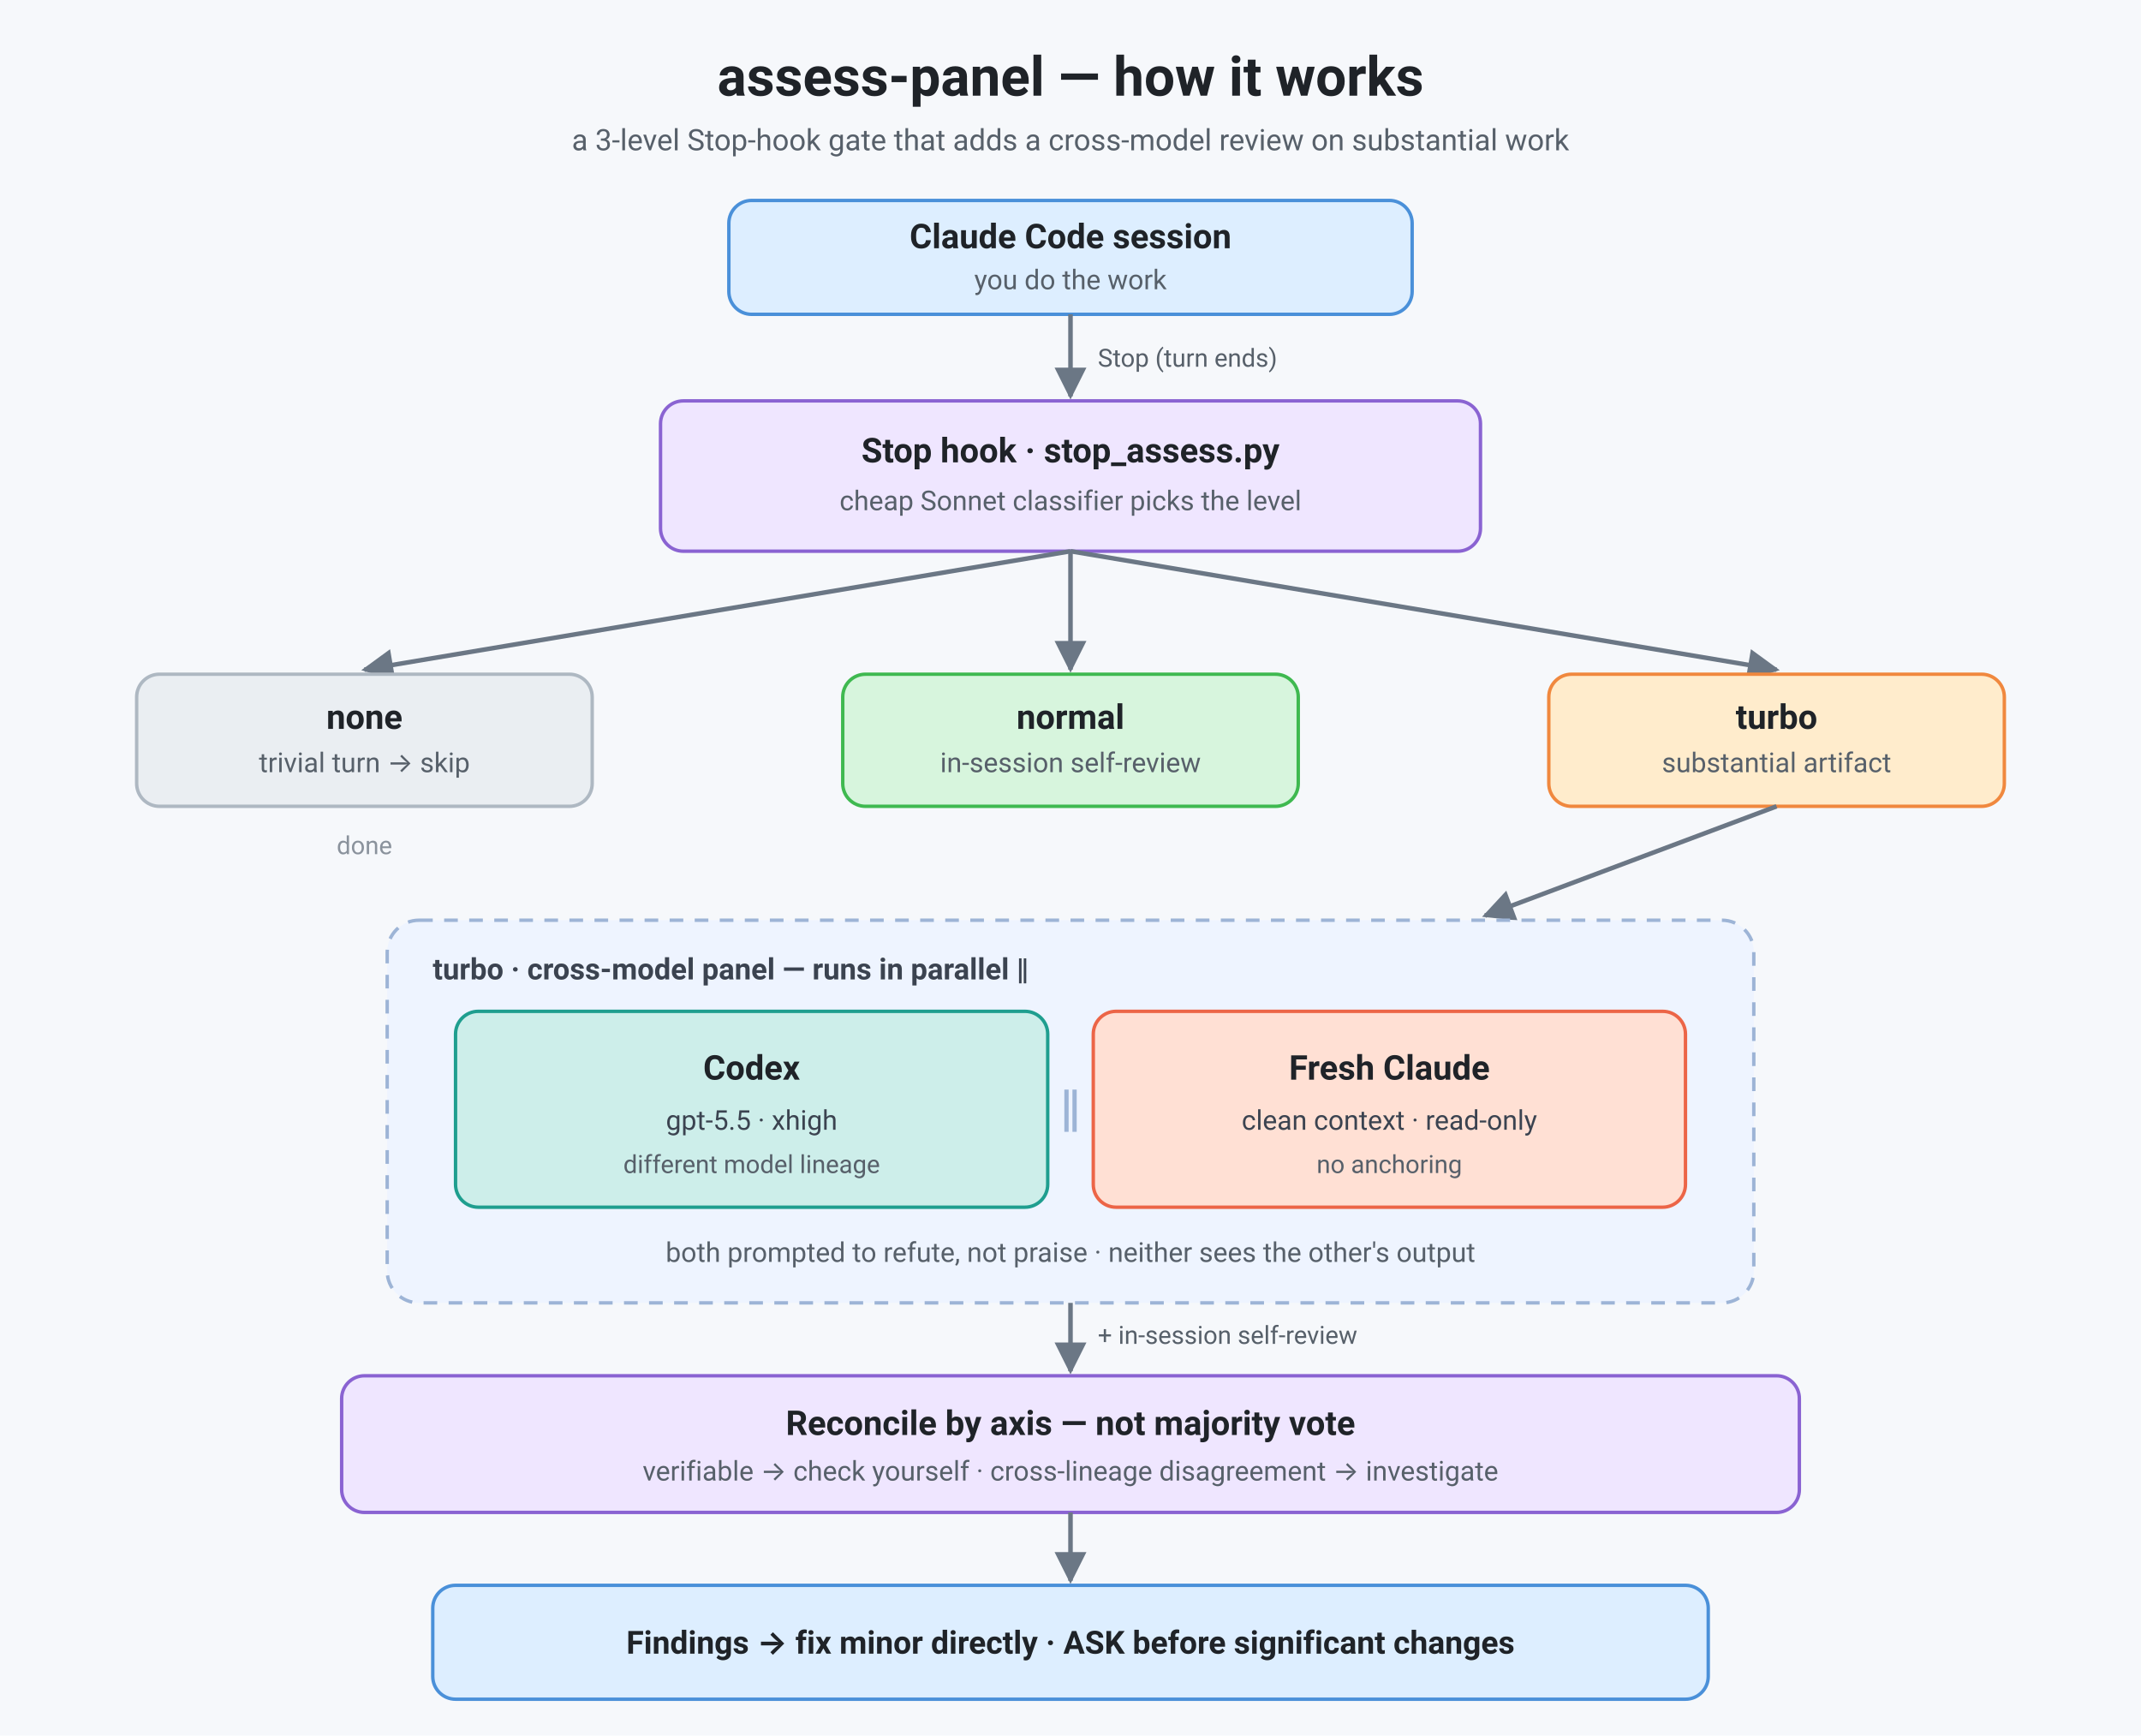
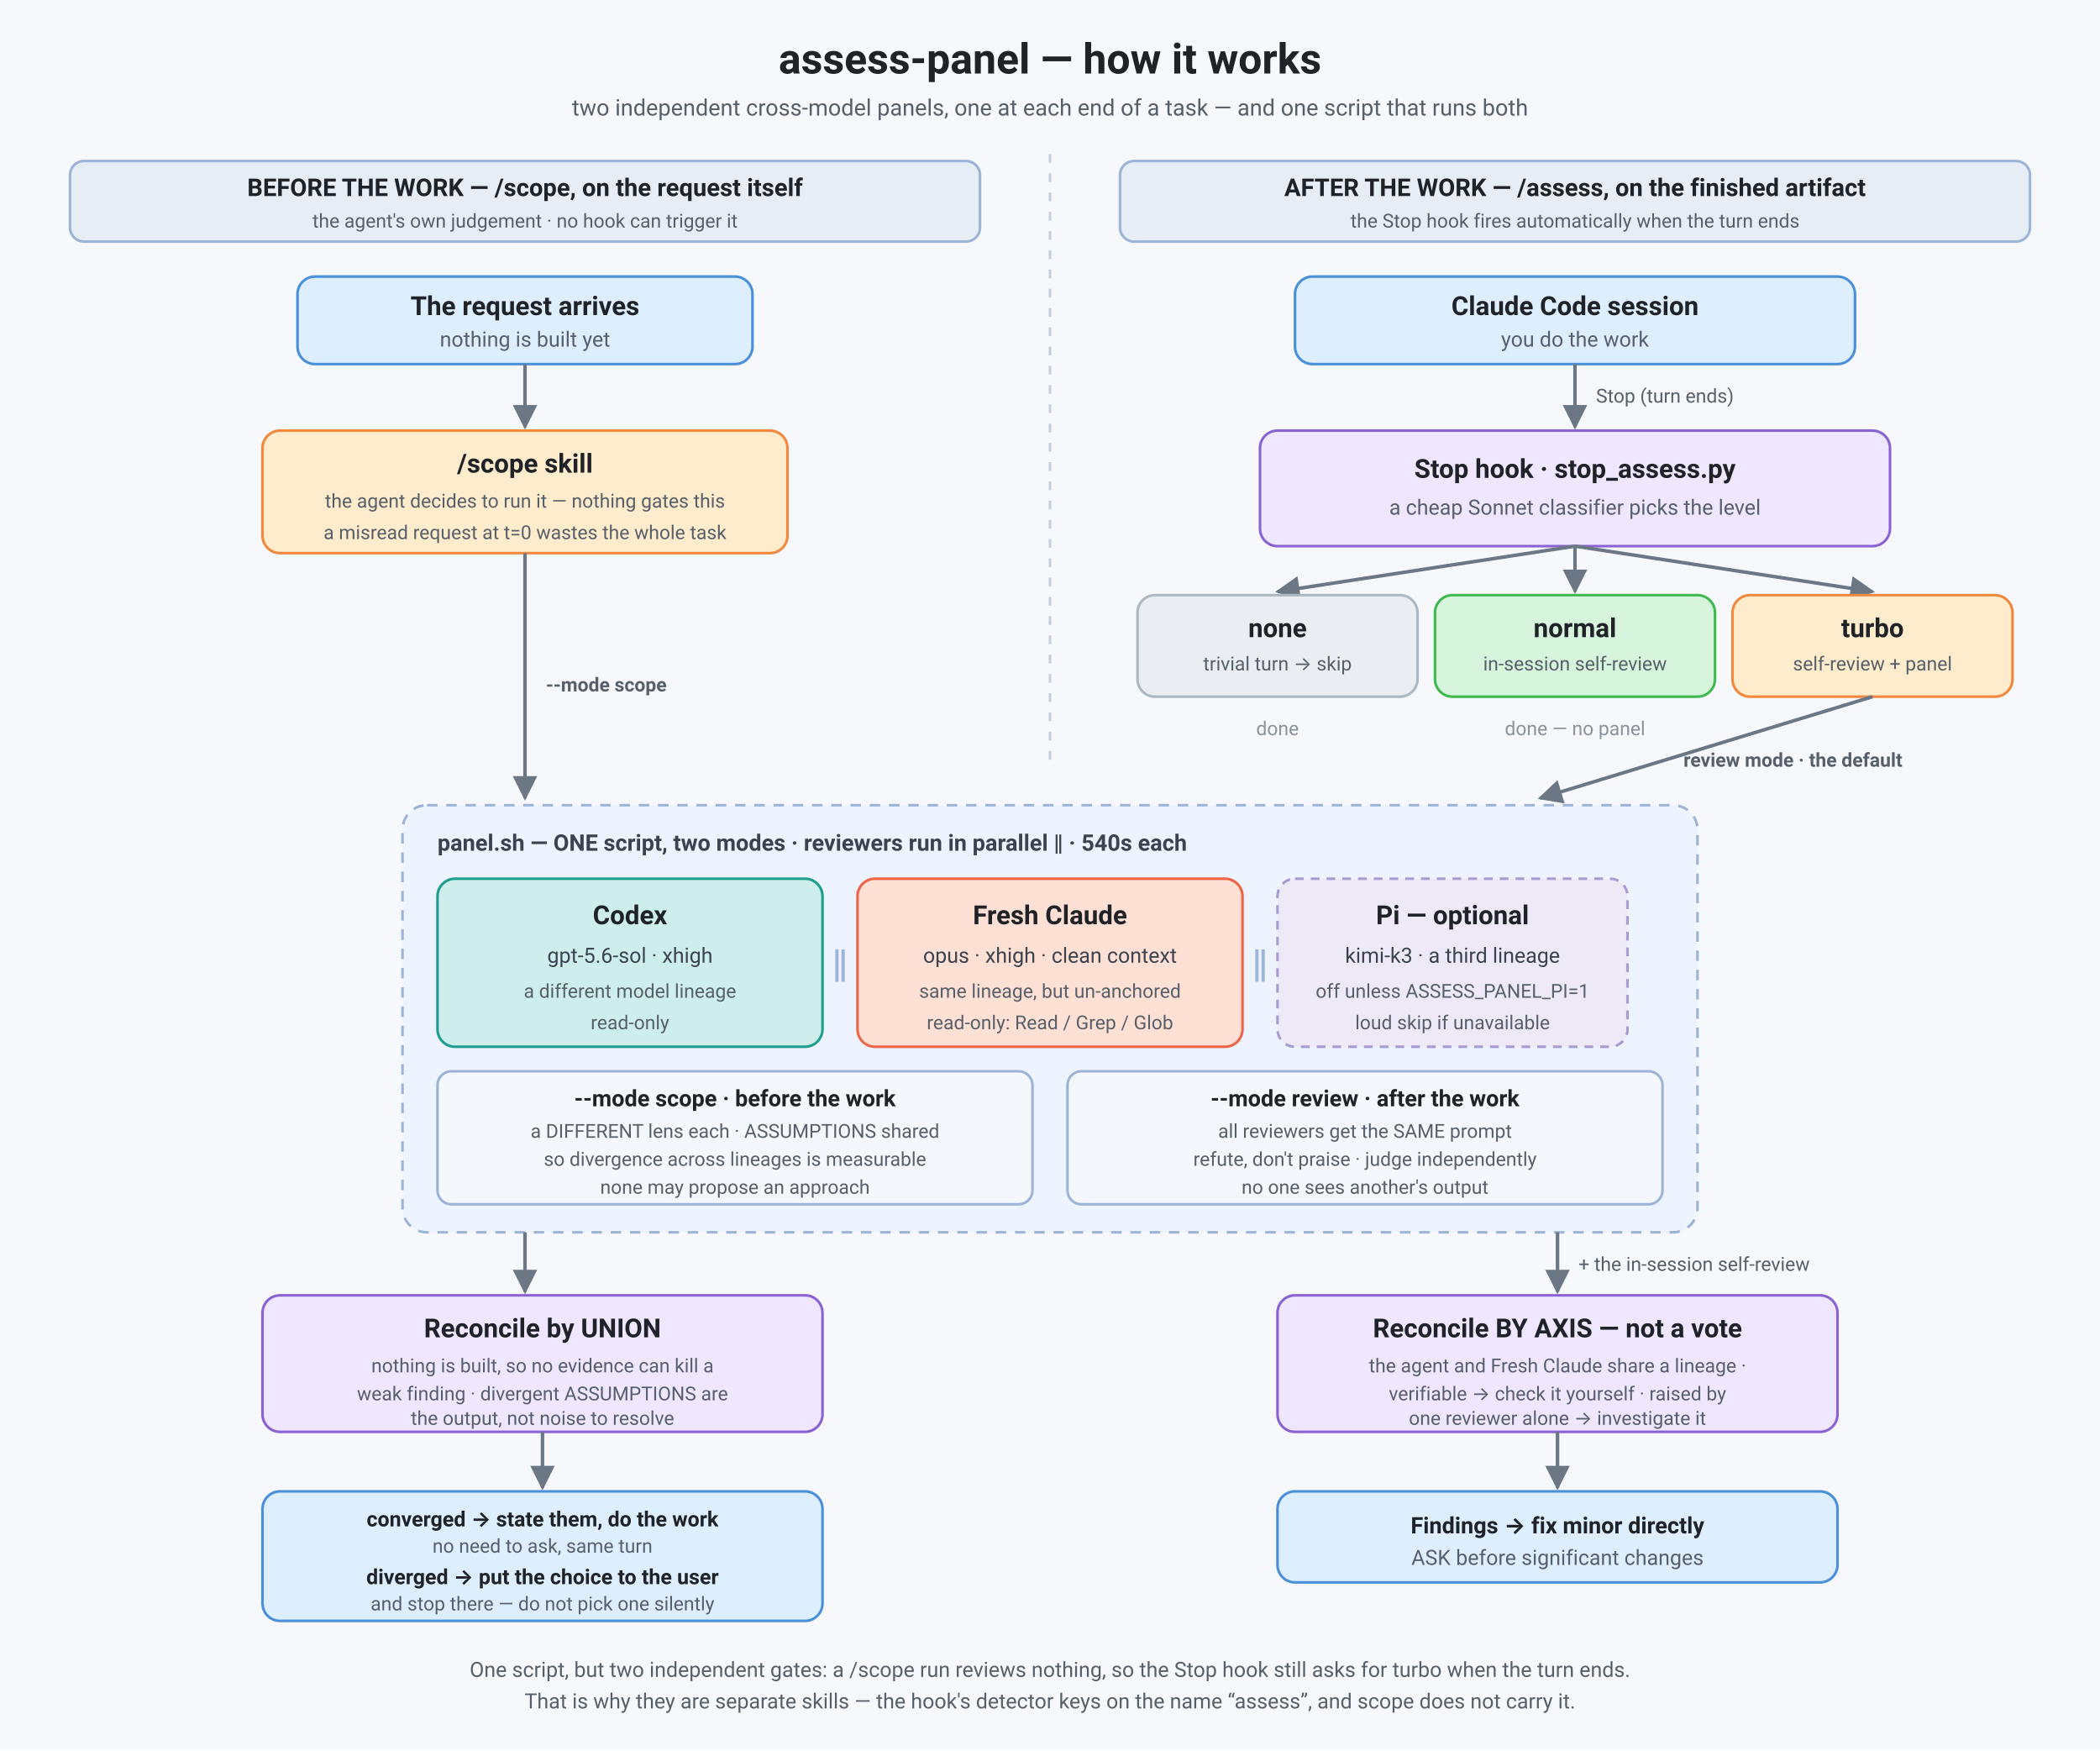
- <svg xmlns="http://www.w3.org/2000/svg" viewBox="0 0 940 762" font-family="system-ui, -apple-system, 'Segoe UI', Roboto, sans-serif">
+ <svg xmlns="http://www.w3.org/2000/svg" viewBox="0 0 1200 1000" font-family="system-ui, -apple-system, 'Segoe UI', Roboto, sans-serif">
  <defs>
    <marker id="arrow" viewBox="0 0 10 10" refX="9" refY="5" markerWidth="7" markerHeight="7" orient="auto-start-reverse">
      <path d="M0,0 L10,5 L0,10 z" fill="#6b7785" />
    </marker>
  </defs>
-   <rect x="0" y="0" width="940" height="762" fill="#f6f8fb" />
-   <text x="470" y="42" text-anchor="middle" font-size="24" font-weight="700" fill="#1f2328">assess-panel — how it works</text>
-   <text x="470" y="66" text-anchor="middle" font-size="13" fill="#57606a">a 3-level Stop-hook gate that adds a cross-model review on substantial work</text>
-   <rect x="320" y="88" width="300" height="50" rx="10" fill="#ddeeff" stroke="#4a90d9" stroke-width="1.5" />
-   <text x="470" y="109" text-anchor="middle" font-size="15" font-weight="700" fill="#1f2328">Claude Code session</text>
-   <text x="470" y="127" text-anchor="middle" font-size="12" fill="#57606a">you do the work</text>
-   <line x1="470" y1="138" x2="470" y2="174" stroke="#6b7785" stroke-width="2" marker-end="url(#arrow)" />
-   <text x="482" y="161" font-size="11" fill="#57606a">Stop (turn ends)</text>
-   <rect x="290" y="176" width="360" height="66" rx="10" fill="#efe6ff" stroke="#8a63d2" stroke-width="1.5" />
-   <text x="470" y="203" text-anchor="middle" font-size="15" font-weight="700" fill="#1f2328">Stop hook · stop_assess.py</text>
-   <text x="470" y="224" text-anchor="middle" font-size="12" fill="#57606a">cheap Sonnet classifier picks the level</text>
-   <line x1="470" y1="242" x2="160" y2="294" stroke="#6b7785" stroke-width="2" marker-end="url(#arrow)" />
-   <line x1="470" y1="242" x2="470" y2="294" stroke="#6b7785" stroke-width="2" marker-end="url(#arrow)" />
-   <line x1="470" y1="242" x2="780" y2="294" stroke="#6b7785" stroke-width="2" marker-end="url(#arrow)" />
-   <rect x="60" y="296" width="200" height="58" rx="10" fill="#eaeef2" stroke="#aeb8c2" stroke-width="1.5" />
-   <text x="160" y="320" text-anchor="middle" font-size="15" font-weight="700" fill="#1f2328">none</text>
-   <text x="160" y="339" text-anchor="middle" font-size="12" fill="#57606a">trivial turn → skip</text>
-   <text x="160" y="375" text-anchor="middle" font-size="11" fill="#8a929c">done</text>
-   <rect x="370" y="296" width="200" height="58" rx="10" fill="#d7f5dd" stroke="#3fb950" stroke-width="1.5" />
-   <text x="470" y="320" text-anchor="middle" font-size="15" font-weight="700" fill="#1f2328">normal</text>
-   <text x="470" y="339" text-anchor="middle" font-size="12" fill="#57606a">in-session self-review</text>
-   <rect x="680" y="296" width="200" height="58" rx="10" fill="#ffeccc" stroke="#f0883e" stroke-width="1.5" />
-   <text x="780" y="320" text-anchor="middle" font-size="15" font-weight="700" fill="#1f2328">turbo</text>
-   <text x="780" y="339" text-anchor="middle" font-size="12" fill="#57606a">substantial artifact</text>
-   <line x1="780" y1="354" x2="652" y2="402" stroke="#6b7785" stroke-width="2" marker-end="url(#arrow)" />
-   <rect x="170" y="404" width="600" height="168" rx="14" fill="#eef4ff" stroke="#9db4d6" stroke-width="1.5" stroke-dasharray="6 5" />
-   <text x="190" y="430" font-size="13" font-weight="700" fill="#3b4350">turbo · cross-model panel — runs in parallel ‖</text>
-   <rect x="200" y="444" width="260" height="86" rx="10" fill="#cdeeea" stroke="#1f9e8f" stroke-width="1.5" />
-   <text x="330" y="474" text-anchor="middle" font-size="15" font-weight="700" fill="#1f2328">Codex</text>
-   <text x="330" y="496" text-anchor="middle" font-size="12" fill="#3b4350">gpt-5.5 · xhigh</text>
-   <text x="330" y="515" text-anchor="middle" font-size="11" fill="#57606a">different model lineage</text>
-   <text x="470" y="494" text-anchor="middle" font-size="22" font-weight="700" fill="#9db4d6">‖</text>
-   <rect x="480" y="444" width="260" height="86" rx="10" fill="#ffe0d4" stroke="#ec6547" stroke-width="1.5" />
-   <text x="610" y="474" text-anchor="middle" font-size="15" font-weight="700" fill="#1f2328">Fresh Claude</text>
-   <text x="610" y="496" text-anchor="middle" font-size="12" fill="#3b4350">clean context · read-only</text>
-   <text x="610" y="515" text-anchor="middle" font-size="11" fill="#57606a">no anchoring</text>
-   <text x="470" y="554" text-anchor="middle" font-size="12" fill="#57606a">both prompted to refute, not praise · neither sees the other's output</text>
-   <line x1="470" y1="572" x2="470" y2="602" stroke="#6b7785" stroke-width="2" marker-end="url(#arrow)" />
-   <text x="482" y="590" font-size="11" fill="#57606a">+ in-session self-review</text>
-   <rect x="150" y="604" width="640" height="60" rx="10" fill="#efe6ff" stroke="#8a63d2" stroke-width="1.5" />
-   <text x="470" y="630" text-anchor="middle" font-size="15" font-weight="700" fill="#1f2328">Reconcile by axis — not majority vote</text>
-   <text x="470" y="650" text-anchor="middle" font-size="12" fill="#57606a">verifiable → check yourself · cross-lineage disagreement → investigate</text>
-   <line x1="470" y1="664" x2="470" y2="694" stroke="#6b7785" stroke-width="2" marker-end="url(#arrow)" />
-   <rect x="190" y="696" width="560" height="50" rx="10" fill="#ddeeff" stroke="#4a90d9" stroke-width="1.5" />
-   <text x="470" y="726" text-anchor="middle" font-size="14" font-weight="700" fill="#1f2328">Findings → fix minor directly · ASK before significant changes</text>
+   <rect x="0" y="0" width="1200" height="1000" fill="#f6f8fb" />
+   <text x="600" y="42" text-anchor="middle" font-size="24" font-weight="700" fill="#1f2328">assess-panel — how it works</text>
+   <text x="600" y="66" text-anchor="middle" font-size="13" fill="#57606a">two independent cross-model panels, one at each end of a task — and one script that runs both</text>
+   <line x1="600" y1="88" x2="600" y2="440" stroke="#c7d0da" stroke-width="1.5" stroke-dasharray="5 6" />
+   <rect x="40" y="92" width="520" height="46" rx="8" fill="#e7edf4" stroke="#9db4d6" stroke-width="1.5" />
+   <text x="300" y="112" text-anchor="middle" font-size="14" font-weight="700" fill="#1f2328">BEFORE THE WORK — /scope, on the request itself</text>
+   <text x="300" y="130" text-anchor="middle" font-size="11" fill="#57606a">the agent's own judgement · no hook can trigger it</text>
+   <rect x="640" y="92" width="520" height="46" rx="8" fill="#e7edf4" stroke="#9db4d6" stroke-width="1.5" />
+   <text x="900" y="112" text-anchor="middle" font-size="14" font-weight="700" fill="#1f2328">AFTER THE WORK — /assess, on the finished artifact</text>
+   <text x="900" y="130" text-anchor="middle" font-size="11" fill="#57606a">the Stop hook fires automatically when the turn ends</text>
+   <rect x="170" y="158" width="260" height="50" rx="10" fill="#ddeeff" stroke="#4a90d9" stroke-width="1.5" />
+   <text x="300" y="180" text-anchor="middle" font-size="15" font-weight="700" fill="#1f2328">The request arrives</text>
+   <text x="300" y="198" text-anchor="middle" font-size="12" fill="#57606a">nothing is built yet</text>
+   <line x1="300" y1="208" x2="300" y2="244" stroke="#6b7785" stroke-width="2" marker-end="url(#arrow)" />
+   <rect x="150" y="246" width="300" height="70" rx="10" fill="#ffeccc" stroke="#f0883e" stroke-width="1.5" />
+   <text x="300" y="270" text-anchor="middle" font-size="15" font-weight="700" fill="#1f2328">/scope skill</text>
+   <text x="300" y="290" text-anchor="middle" font-size="11" fill="#57606a">the agent decides to run it — nothing gates this</text>
+   <text x="300" y="308" text-anchor="middle" font-size="11" fill="#57606a">a misread request at t=0 wastes the whole task</text>
+   <line x1="300" y1="316" x2="300" y2="456" stroke="#6b7785" stroke-width="2" marker-end="url(#arrow)" />
+   <text x="312" y="395" font-size="11" font-weight="700" fill="#57606a">--mode scope</text>
+   <rect x="740" y="158" width="320" height="50" rx="10" fill="#ddeeff" stroke="#4a90d9" stroke-width="1.5" />
+   <text x="900" y="180" text-anchor="middle" font-size="15" font-weight="700" fill="#1f2328">Claude Code session</text>
+   <text x="900" y="198" text-anchor="middle" font-size="12" fill="#57606a">you do the work</text>
+   <line x1="900" y1="208" x2="900" y2="244" stroke="#6b7785" stroke-width="2" marker-end="url(#arrow)" />
+   <text x="912" y="230" font-size="11" fill="#57606a">Stop (turn ends)</text>
+   <rect x="720" y="246" width="360" height="66" rx="10" fill="#efe6ff" stroke="#8a63d2" stroke-width="1.5" />
+   <text x="900" y="273" text-anchor="middle" font-size="15" font-weight="700" fill="#1f2328">Stop hook · stop_assess.py</text>
+   <text x="900" y="294" text-anchor="middle" font-size="12" fill="#57606a">a cheap Sonnet classifier picks the level</text>
+   <line x1="900" y1="312" x2="730" y2="338" stroke="#6b7785" stroke-width="2" marker-end="url(#arrow)" />
+   <line x1="900" y1="312" x2="900" y2="338" stroke="#6b7785" stroke-width="2" marker-end="url(#arrow)" />
+   <line x1="900" y1="312" x2="1070" y2="338" stroke="#6b7785" stroke-width="2" marker-end="url(#arrow)" />
+   <rect x="650" y="340" width="160" height="58" rx="10" fill="#eaeef2" stroke="#aeb8c2" stroke-width="1.5" />
+   <text x="730" y="364" text-anchor="middle" font-size="15" font-weight="700" fill="#1f2328">none</text>
+   <text x="730" y="383" text-anchor="middle" font-size="11" fill="#57606a">trivial turn → skip</text>
+   <text x="730" y="420" text-anchor="middle" font-size="11" fill="#8a929c">done</text>
+   <rect x="820" y="340" width="160" height="58" rx="10" fill="#d7f5dd" stroke="#3fb950" stroke-width="1.5" />
+   <text x="900" y="364" text-anchor="middle" font-size="15" font-weight="700" fill="#1f2328">normal</text>
+   <text x="900" y="383" text-anchor="middle" font-size="11" fill="#57606a">in-session self-review</text>
+   <text x="900" y="420" text-anchor="middle" font-size="11" fill="#8a929c">done — no panel</text>
+   <rect x="990" y="340" width="160" height="58" rx="10" fill="#ffeccc" stroke="#f0883e" stroke-width="1.5" />
+   <text x="1070" y="364" text-anchor="middle" font-size="15" font-weight="700" fill="#1f2328">turbo</text>
+   <text x="1070" y="383" text-anchor="middle" font-size="11" fill="#57606a">self-review + panel</text>
+   <line x1="1070" y1="398" x2="880" y2="456" stroke="#6b7785" stroke-width="2" marker-end="url(#arrow)" />
+   <text x="962" y="438" font-size="11" font-weight="700" fill="#57606a">review mode · the default</text>
+   <rect x="230" y="460" width="740" height="244" rx="14" fill="#eef4ff" stroke="#9db4d6" stroke-width="1.5" stroke-dasharray="6 5" />
+   <text x="250" y="486" font-size="13" font-weight="700" fill="#3b4350">panel.sh — ONE script, two modes · reviewers run in parallel ‖ · 540s each</text>
+   <rect x="250" y="502" width="220" height="96" rx="10" fill="#cdeeea" stroke="#1f9e8f" stroke-width="1.5" />
+   <text x="360" y="528" text-anchor="middle" font-size="15" font-weight="700" fill="#1f2328">Codex</text>
+   <text x="360" y="550" text-anchor="middle" font-size="12" fill="#3b4350">gpt-5.6-sol · xhigh</text>
+   <text x="360" y="570" text-anchor="middle" font-size="11" fill="#57606a">a different model lineage</text>
+   <text x="360" y="588" text-anchor="middle" font-size="11" fill="#57606a">read-only</text>
+   <text x="480" y="558" text-anchor="middle" font-size="22" font-weight="700" fill="#9db4d6">‖</text>
+   <rect x="490" y="502" width="220" height="96" rx="10" fill="#ffe0d4" stroke="#ec6547" stroke-width="1.5" />
+   <text x="600" y="528" text-anchor="middle" font-size="15" font-weight="700" fill="#1f2328">Fresh Claude</text>
+   <text x="600" y="550" text-anchor="middle" font-size="12" fill="#3b4350">opus · xhigh · clean context</text>
+   <text x="600" y="570" text-anchor="middle" font-size="11" fill="#57606a">same lineage, but un-anchored</text>
+   <text x="600" y="588" text-anchor="middle" font-size="11" fill="#57606a">read-only: Read / Grep / Glob</text>
+   <text x="720" y="558" text-anchor="middle" font-size="22" font-weight="700" fill="#9db4d6">‖</text>
+   <rect x="730" y="502" width="200" height="96" rx="10" fill="#eee9f7" stroke="#a99cd0" stroke-width="1.5" stroke-dasharray="5 4" />
+   <text x="830" y="528" text-anchor="middle" font-size="15" font-weight="700" fill="#1f2328">Pi — optional</text>
+   <text x="830" y="550" text-anchor="middle" font-size="12" fill="#3b4350">kimi-k3 · a third lineage</text>
+   <text x="830" y="570" text-anchor="middle" font-size="11" fill="#57606a">off unless ASSESS_PANEL_PI=1</text>
+   <text x="830" y="588" text-anchor="middle" font-size="11" fill="#57606a">loud skip if unavailable</text>
+   <rect x="250" y="612" width="340" height="76" rx="8" fill="#f4f7fc" stroke="#9db4d6" stroke-width="1.5" />
+   <text x="420" y="632" text-anchor="middle" font-size="13" font-weight="700" fill="#1f2328">--mode scope · before the work</text>
+   <text x="420" y="650" text-anchor="middle" font-size="11" fill="#57606a">a DIFFERENT lens each · ASSUMPTIONS shared</text>
+   <text x="420" y="666" text-anchor="middle" font-size="11" fill="#57606a">so divergence across lineages is measurable</text>
+   <text x="420" y="682" text-anchor="middle" font-size="11" fill="#57606a">none may propose an approach</text>
+   <rect x="610" y="612" width="340" height="76" rx="8" fill="#f4f7fc" stroke="#9db4d6" stroke-width="1.5" />
+   <text x="780" y="632" text-anchor="middle" font-size="13" font-weight="700" fill="#1f2328">--mode review · after the work</text>
+   <text x="780" y="650" text-anchor="middle" font-size="11" fill="#57606a">all reviewers get the SAME prompt</text>
+   <text x="780" y="666" text-anchor="middle" font-size="11" fill="#57606a">refute, don't praise · judge independently</text>
+   <text x="780" y="682" text-anchor="middle" font-size="11" fill="#57606a">no one sees another's output</text>
+   <line x1="300" y1="704" x2="300" y2="738" stroke="#6b7785" stroke-width="2" marker-end="url(#arrow)" />
+   <line x1="890" y1="704" x2="890" y2="738" stroke="#6b7785" stroke-width="2" marker-end="url(#arrow)" />
+   <text x="902" y="726" font-size="11" fill="#57606a">+ the in-session self-review</text>
+   <rect x="150" y="740" width="320" height="78" rx="10" fill="#efe6ff" stroke="#8a63d2" stroke-width="1.5" />
+   <text x="310" y="764" text-anchor="middle" font-size="15" font-weight="700" fill="#1f2328">Reconcile by UNION</text>
+   <text x="310" y="784" text-anchor="middle" font-size="11" fill="#57606a">nothing is built, so no evidence can kill a</text>
+   <text x="310" y="800" text-anchor="middle" font-size="11" fill="#57606a">weak finding · divergent ASSUMPTIONS are</text>
+   <text x="310" y="814" text-anchor="middle" font-size="11" fill="#57606a">the output, not noise to resolve</text>
+   <rect x="730" y="740" width="320" height="78" rx="10" fill="#efe6ff" stroke="#8a63d2" stroke-width="1.5" />
+   <text x="890" y="764" text-anchor="middle" font-size="15" font-weight="700" fill="#1f2328">Reconcile BY AXIS — not a vote</text>
+   <text x="890" y="784" text-anchor="middle" font-size="11" fill="#57606a">the agent and Fresh Claude share a lineage ·</text>
+   <text x="890" y="800" text-anchor="middle" font-size="11" fill="#57606a">verifiable → check it yourself · raised by</text>
+   <text x="890" y="814" text-anchor="middle" font-size="11" fill="#57606a">one reviewer alone → investigate it</text>
+   <line x1="310" y1="818" x2="310" y2="850" stroke="#6b7785" stroke-width="2" marker-end="url(#arrow)" />
+   <line x1="890" y1="818" x2="890" y2="850" stroke="#6b7785" stroke-width="2" marker-end="url(#arrow)" />
+   <rect x="150" y="852" width="320" height="74" rx="10" fill="#ddeeff" stroke="#4a90d9" stroke-width="1.5" />
+   <text x="310" y="872" text-anchor="middle" font-size="12" font-weight="700" fill="#1f2328">converged → state them, do the work</text>
+   <text x="310" y="887" text-anchor="middle" font-size="11" fill="#57606a">no need to ask, same turn</text>
+   <text x="310" y="905" text-anchor="middle" font-size="12" font-weight="700" fill="#1f2328">diverged → put the choice to the user</text>
+   <text x="310" y="920" text-anchor="middle" font-size="11" fill="#57606a">and stop there — do not pick one silently</text>
+   <rect x="730" y="852" width="320" height="52" rx="10" fill="#ddeeff" stroke="#4a90d9" stroke-width="1.5" />
+   <text x="890" y="876" text-anchor="middle" font-size="13" font-weight="700" fill="#1f2328">Findings → fix minor directly</text>
+   <text x="890" y="894" text-anchor="middle" font-size="12" fill="#57606a">ASK before significant changes</text>
+   <text x="600" y="958" text-anchor="middle" font-size="12" fill="#57606a">One script, but two independent gates: a /scope run reviews nothing, so the Stop hook still asks for turbo when the turn ends.</text>
+   <text x="600" y="976" text-anchor="middle" font-size="12" fill="#57606a">That is why they are separate skills — the hook's detector keys on the name “assess”, and scope does not carry it.</text>
</svg>
